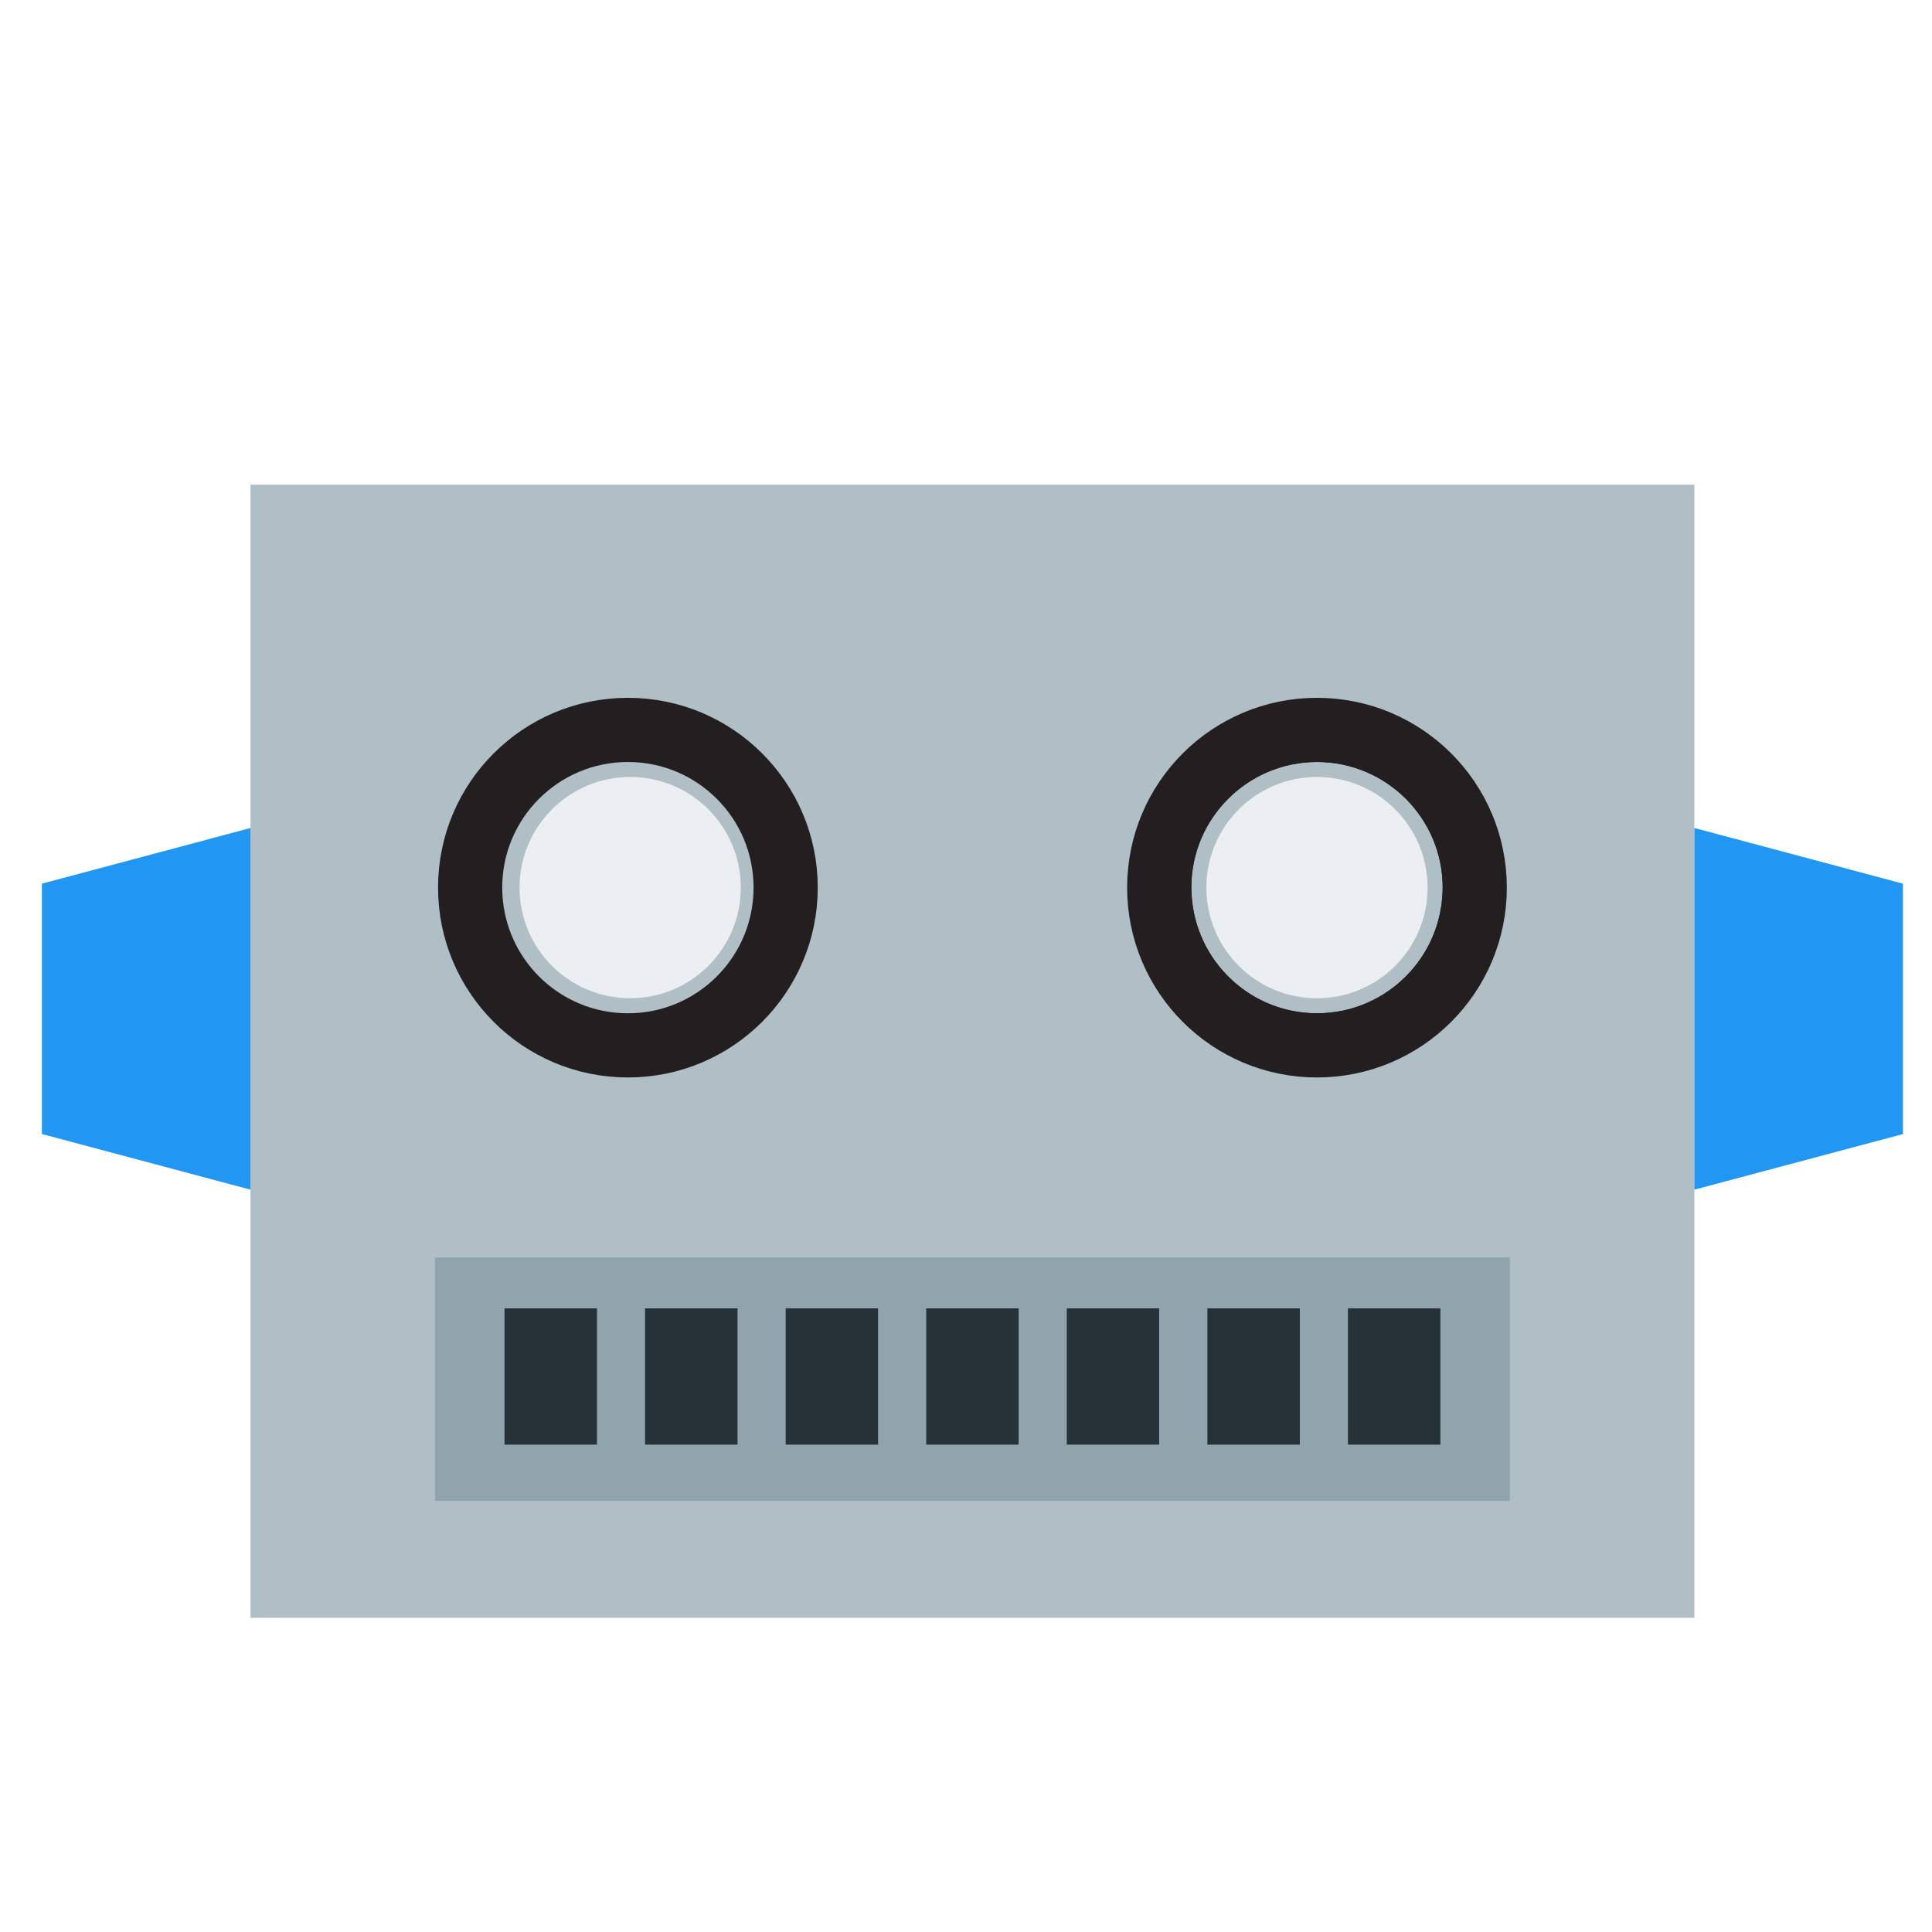
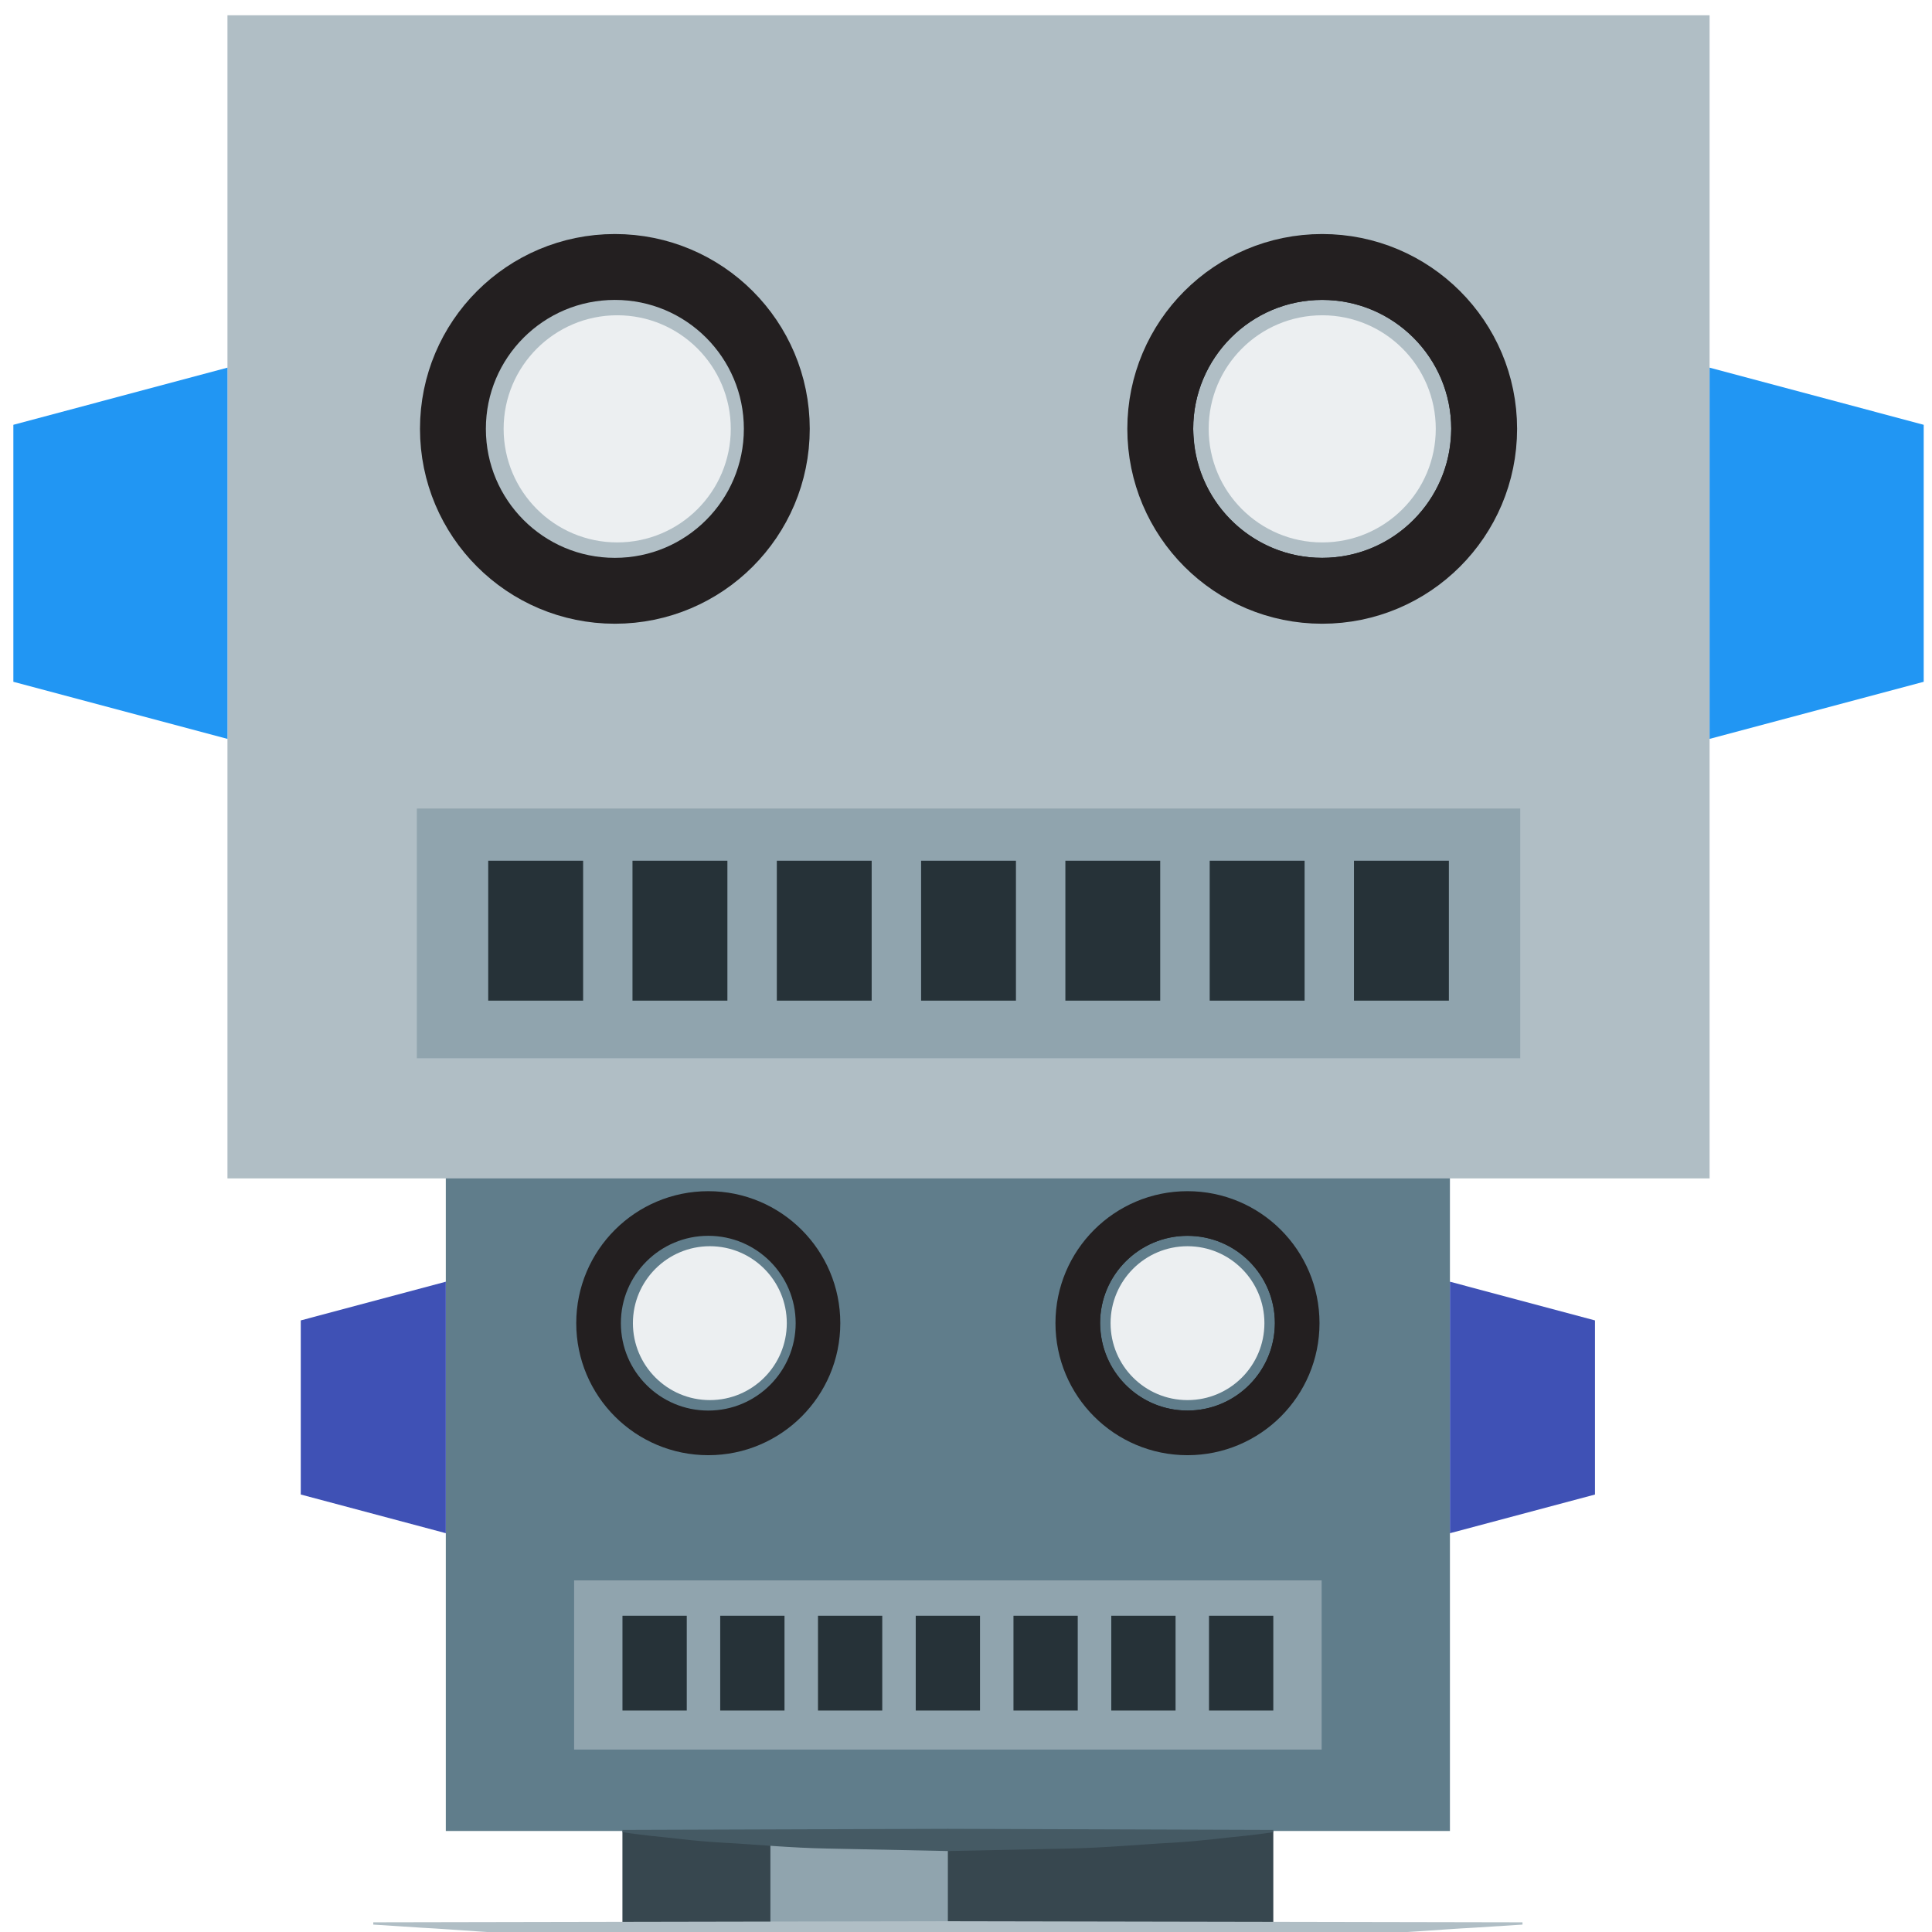
<svg xmlns="http://www.w3.org/2000/svg" width="950" height="950" viewBox="0 0 950 950" id="svg107303" version="1.1">
  <defs id="defs107305">
    <clipPath id="clipPath59552" clipPathUnits="userSpaceOnUse">
      <path id="path59554" d="M 0,800 1600,800 1600,0 0,0 0,800 Z" />
    </clipPath>
    <clipPath id="clipPath59618" clipPathUnits="userSpaceOnUse">
      <path id="path59620" d="m 147.832,170.947 2.14,0 0,-4.141 -2.14,0 0,4.141 z" />
    </clipPath>
    <clipPath id="clipPath59634" clipPathUnits="userSpaceOnUse">
      <path id="path59636" d="m 149.972,170.947 2.141,0 0,-4.141 -2.141,0 0,4.141 z" />
    </clipPath>
    <clipPath id="clipPath59658" clipPathUnits="userSpaceOnUse">
      <path id="path59660" d="m 141.23,172.323 5.492,0 0,-3.007 -5.492,0 0,3.007 z" />
    </clipPath>
    <clipPath id="clipPath59674" clipPathUnits="userSpaceOnUse">
      <path id="path59676" d="m 141.244,174.807 5.467,0 0,-2.918 -5.467,0 0,2.918 z" />
    </clipPath>
    <clipPath id="clipPath59698" clipPathUnits="userSpaceOnUse">
      <path id="path59700" d="m 153.223,172.323 5.491,0 0,-3.007 -5.491,0 0,3.007 z" />
    </clipPath>
    <clipPath id="clipPath59714" clipPathUnits="userSpaceOnUse">
      <path id="path59716" d="m 153.236,174.807 5.468,0 0,-2.918 -5.468,0 0,2.918 z" />
    </clipPath>
    <clipPath id="clipPath59738" clipPathUnits="userSpaceOnUse">
      <path id="path59740" d="m 141.829,159.408 16.287,0 0,-0.556 -16.287,0 0,0.556 z" />
    </clipPath>
    <clipPath id="clipPath59760" clipPathUnits="userSpaceOnUse">
      <path id="path59762" d="m 138.237,154.232 10.4,0 0,-17.35 -10.4,0 0,17.35 z" />
    </clipPath>
    <clipPath id="clipPath59776" clipPathUnits="userSpaceOnUse">
      <path id="path59778" d="m 138.237,154.232 10.4,0 0,-17.35 -10.4,0 0,17.35 z" />
    </clipPath>
    <clipPath id="clipPath59798" clipPathUnits="userSpaceOnUse">
      <path id="path59800" d="m 140.85,150.338 2.279,0 0,-1.249 -2.279,0 0,1.249 z" />
    </clipPath>
    <clipPath id="clipPath59814" clipPathUnits="userSpaceOnUse">
      <path id="path59816" d="m 140.855,151.369 2.27,0 0,-1.212 -2.27,0 0,1.212 z" />
    </clipPath>
    <clipPath id="clipPath59838" clipPathUnits="userSpaceOnUse">
      <path id="path59840" d="m 144.409,150.338 2.28,0 0,-1.249 -2.28,0 0,1.249 z" />
    </clipPath>
    <clipPath id="clipPath59854" clipPathUnits="userSpaceOnUse">
      <path id="path59856" d="m 144.415,151.369 2.27,0 0,-1.212 -2.27,0 0,1.212 z" />
    </clipPath>
    <clipPath id="clipPath59958" clipPathUnits="userSpaceOnUse">
      <path id="path59960" d="m 151.307,154.232 10.4,0 0,-17.35 -10.4,0 0,17.35 z" />
    </clipPath>
    <clipPath id="clipPath59974" clipPathUnits="userSpaceOnUse">
      <path id="path59976" d="m 151.307,154.232 10.4,0 0,-17.35 -10.4,0 0,17.35 z" />
    </clipPath>
    <clipPath id="clipPath59996" clipPathUnits="userSpaceOnUse">
      <path id="path59998" d="m 156.815,150.338 2.28,0 0,-1.249 -2.28,0 0,1.249 z" />
    </clipPath>
    <clipPath id="clipPath60012" clipPathUnits="userSpaceOnUse">
      <path id="path60014" d="m 156.82,151.369 2.269,0 0,-1.212 -2.269,0 0,1.212 z" />
    </clipPath>
    <clipPath id="clipPath60036" clipPathUnits="userSpaceOnUse">
      <path id="path60038" d="m 153.255,150.338 2.28,0 0,-1.249 -2.28,0 0,1.249 z" />
    </clipPath>
    <clipPath id="clipPath60052" clipPathUnits="userSpaceOnUse">
      <path id="path60054" d="m 153.26,151.369 2.27,0 0,-1.212 -2.27,0 0,1.212 z" />
    </clipPath>
    <clipPath id="clipPath60160" clipPathUnits="userSpaceOnUse">
      <path id="path60162" d="m 138.237,134.133 23.47,0 0,-0.581 -23.47,0 0,0.581 z" />
    </clipPath>
    <clipPath id="clipPath60180" clipPathUnits="userSpaceOnUse">
      <path id="path60182" d="m 138.781,125.438 10.387,0 0,-0.265 -10.387,0 0,0.265 z" />
    </clipPath>
    <clipPath id="clipPath60196" clipPathUnits="userSpaceOnUse">
      <path id="path60198" d="m 138.781,121.781 10.387,0 0,-0.838 -10.387,0 0,0.838 z" />
    </clipPath>
    <clipPath id="clipPath60212" clipPathUnits="userSpaceOnUse">
      <path id="path60214" d="m 143.776,132.121 0.28,0 0,-18.986 -0.28,0 0,18.986 z" />
    </clipPath>
    <clipPath id="clipPath60228" clipPathUnits="userSpaceOnUse">
      <path id="path60230" d="m 138.781,124.373 10.191,0 0,-0.722 -10.191,0 0,0.722 z" />
    </clipPath>
    <clipPath id="clipPath60248" clipPathUnits="userSpaceOnUse">
      <path id="path60250" d="m 150.861,125.438 10.388,0 0,-0.265 -10.388,0 0,0.265 z" />
    </clipPath>
    <clipPath id="clipPath60264" clipPathUnits="userSpaceOnUse">
      <path id="path60266" d="m 150.861,121.781 10.388,0 0,-0.838 -10.388,0 0,0.838 z" />
    </clipPath>
    <clipPath id="clipPath60280" clipPathUnits="userSpaceOnUse">
      <path id="path60282" d="m 155.858,132.121 0.279,0 0,-18.986 -0.279,0 0,18.986 z" />
    </clipPath>
    <clipPath id="clipPath60296" clipPathUnits="userSpaceOnUse">
      <path id="path60298" d="m 150.861,124.373 10.192,0 0,-0.722 -10.192,0 0,0.722 z" />
    </clipPath>
    <clipPath id="clipPath60338" clipPathUnits="userSpaceOnUse">
      <path id="path60340" d="m 129.672,151.32 5.281,0 0,-0.595 -5.281,0 0,0.595 z" />
    </clipPath>
    <clipPath id="clipPath60354" clipPathUnits="userSpaceOnUse">
      <path id="path60356" d="m 129.258,154.605 5.993,0 0,-0.901 -5.993,0 0,0.901 z" />
    </clipPath>
    <clipPath id="clipPath60372" clipPathUnits="userSpaceOnUse">
      <path id="path60374" d="m 129.305,143.079 5.992,0 0,-0.385 -5.992,0 0,0.385 z" />
    </clipPath>
    <clipPath id="clipPath60388" clipPathUnits="userSpaceOnUse">
      <path id="path60390" d="m 128.688,154.952 0.278,0 0,-3.018 -0.278,0 0,3.018 z" />
    </clipPath>
    <clipPath id="clipPath60428" clipPathUnits="userSpaceOnUse">
      <path id="path60430" d="m 164.992,151.799 5.28,0 0,-0.598 -5.28,0 0,0.598 z" />
    </clipPath>
    <clipPath id="clipPath60444" clipPathUnits="userSpaceOnUse">
      <path id="path60446" d="m 164.693,154.605 5.993,0 0,-0.901 -5.993,0 0,0.901 z" />
    </clipPath>
    <clipPath id="clipPath60462" clipPathUnits="userSpaceOnUse">
      <path id="path60464" d="m 164.647,143.079 5.993,0 0,-0.385 -5.993,0 0,0.385 z" />
    </clipPath>
    <clipPath id="clipPath60478" clipPathUnits="userSpaceOnUse">
      <path id="path60480" d="m 170.755,154.952 0.279,0 0,-3.018 -0.279,0 0,3.018 z" />
    </clipPath>
    <clipPath clipPathUnits="userSpaceOnUse" id="clipPath212951">
      <circle style="fill:none;fill-opacity:1;stroke:#1a237e;stroke-width:0.832;stroke-miterlimit:4;stroke-dasharray:none;stroke-opacity:1" id="circle212953" cx="166.099" cy="-164.512" r="36.804" transform="scale(1,-1)" />
    </clipPath>
    <clipPath clipPathUnits="userSpaceOnUse" id="clipPath212955">
      <circle style="fill:none;fill-opacity:1;stroke:#1a237e;stroke-width:0.832;stroke-miterlimit:4;stroke-dasharray:none;stroke-opacity:1" id="circle212957" cx="0.203" cy="24.981" r="36.804" transform="scale(1,-1)" />
    </clipPath>
    <clipPath clipPathUnits="userSpaceOnUse" id="clipPath212959">
      <circle style="fill:none;fill-opacity:1;stroke:#1a237e;stroke-width:10;stroke-miterlimit:4;stroke-dasharray:none;stroke-opacity:1" id="circle212961" cx="364.797" cy="564.959" r="442.447" />
    </clipPath>
    <clipPath clipPathUnits="userSpaceOnUse" id="clipPath212963">
      <circle style="fill:none;fill-opacity:1;stroke:#1a237e;stroke-width:10;stroke-miterlimit:4;stroke-dasharray:none;stroke-opacity:1" id="circle212965" cx="364.797" cy="564.959" r="442.447" />
    </clipPath>
    <clipPath clipPathUnits="userSpaceOnUse" id="clipPath212955-5">
      <circle style="fill:none;fill-opacity:1;stroke:#1a237e;stroke-width:0.832;stroke-miterlimit:4;stroke-dasharray:none;stroke-opacity:1" id="circle212957-7" cx="0.203" cy="24.981" r="36.804" transform="scale(1,-1)" />
    </clipPath>
    <clipPath clipPathUnits="userSpaceOnUse" id="clipPath212955-5-6">
      <circle style="fill:none;fill-opacity:1;stroke:#1a237e;stroke-width:0.832;stroke-miterlimit:4;stroke-dasharray:none;stroke-opacity:1" id="circle212957-7-7" cx="0.203" cy="24.981" r="36.804" transform="scale(1,-1)" />
    </clipPath>
    <clipPath clipPathUnits="userSpaceOnUse" id="clipPath220483">
      <ellipse style="fill:none;fill-opacity:1;stroke:#1a237e;stroke-width:1.256;stroke-miterlimit:4;stroke-dasharray:none;stroke-opacity:1" id="ellipse220485" cx="166.174" cy="-165.664" rx="29.032" ry="28.402" transform="scale(1,-1)" />
    </clipPath>
    <clipPath clipPathUnits="userSpaceOnUse" id="clipPath220487">
      <ellipse style="fill:none;fill-opacity:1;stroke:#1a237e;stroke-width:1.256;stroke-miterlimit:4;stroke-dasharray:none;stroke-opacity:1" id="ellipse220489" cx="0.278" cy="23.83" rx="29.032" ry="28.402" transform="scale(1,-1)" />
    </clipPath>
    <clipPath clipPathUnits="userSpaceOnUse" id="clipPath220491">
      <ellipse style="fill:none;fill-opacity:1;stroke:#1a237e;stroke-width:15.103;stroke-miterlimit:4;stroke-dasharray:none;stroke-opacity:1" id="ellipse220493" cx="365.699" cy="551.12" rx="349.014" ry="341.441" />
    </clipPath>
    <clipPath clipPathUnits="userSpaceOnUse" id="clipPath220495">
      <ellipse style="fill:none;fill-opacity:1;stroke:#1a237e;stroke-width:15.103;stroke-miterlimit:4;stroke-dasharray:none;stroke-opacity:1" id="ellipse220497" cx="365.699" cy="551.12" rx="349.014" ry="341.441" />
    </clipPath>
    <clipPath clipPathUnits="userSpaceOnUse" id="clipPath220547">
      <ellipse style="display:inline;fill:none;fill-opacity:1;stroke:#1a237e;stroke-width:18.941;stroke-miterlimit:4;stroke-dasharray:none;stroke-opacity:1" id="ellipse220549" cx="364.675" cy="655.731" rx="437.722" ry="428.224" />
    </clipPath>
    <clipPath clipPathUnits="userSpaceOnUse" id="clipPath220551">
      <ellipse style="display:inline;fill:none;fill-opacity:1;stroke:#1a237e;stroke-width:18.941;stroke-miterlimit:4;stroke-dasharray:none;stroke-opacity:1" id="ellipse220553" cx="364.675" cy="655.731" rx="437.722" ry="428.224" />
    </clipPath>
    <clipPath clipPathUnits="userSpaceOnUse" id="clipPath220555">
      <ellipse style="display:inline;fill:none;fill-opacity:1;stroke:#1a237e;stroke-width:19.933;stroke-miterlimit:4;stroke-dasharray:none;stroke-opacity:1" id="ellipse220557" cx="365.845" cy="646.325" rx="460.637" ry="450.642" />
    </clipPath>
    <pattern y="0" x="0" height="6" width="6" patternUnits="userSpaceOnUse" id="EMFhbasepattern" />
    <pattern y="0" x="0" height="6" width="6" patternUnits="userSpaceOnUse" id="EMFhbasepattern-1" />
    <clipPath id="clipPath59552-3" clipPathUnits="userSpaceOnUse">
      <path id="path59554-7" d="M 0,800 1600,800 1600,0 0,0 0,800 Z" />
    </clipPath>
    <clipPath id="clipPath59658-8" clipPathUnits="userSpaceOnUse">
      <path id="path59660-3" d="m 141.23,172.323 5.492,0 0,-3.007 -5.492,0 0,3.007 z" />
    </clipPath>
    <clipPath id="clipPath59674-8" clipPathUnits="userSpaceOnUse">
      <path id="path59676-2" d="m 141.244,174.807 5.467,0 0,-2.918 -5.467,0 0,2.918 z" />
    </clipPath>
    <clipPath id="clipPath59698-2" clipPathUnits="userSpaceOnUse">
      <path id="path59700-2" d="m 153.223,172.323 5.491,0 0,-3.007 -5.491,0 0,3.007 z" />
    </clipPath>
    <clipPath id="clipPath59714-2" clipPathUnits="userSpaceOnUse">
      <path id="path59716-7" d="m 153.236,174.807 5.468,0 0,-2.918 -5.468,0 0,2.918 z" />
    </clipPath>
    <clipPath id="clipPath59738-6" clipPathUnits="userSpaceOnUse">
      <path id="path59740-8" d="m 141.829,159.408 16.287,0 0,-0.556 -16.287,0 0,0.556 z" />
    </clipPath>
    <clipPath id="clipPath59760-8" clipPathUnits="userSpaceOnUse">
      <path id="path59762-6" d="m 138.237,154.232 10.4,0 0,-17.35 -10.4,0 0,17.35 z" />
    </clipPath>
    <clipPath id="clipPath59776-2" clipPathUnits="userSpaceOnUse">
      <path id="path59778-4" d="m 138.237,154.232 10.4,0 0,-17.35 -10.4,0 0,17.35 z" />
    </clipPath>
    <clipPath id="clipPath59798-8" clipPathUnits="userSpaceOnUse">
      <path id="path59800-7" d="m 140.85,150.338 2.279,0 0,-1.249 -2.279,0 0,1.249 z" />
    </clipPath>
    <clipPath id="clipPath59814-4" clipPathUnits="userSpaceOnUse">
      <path id="path59816-2" d="m 140.855,151.369 2.27,0 0,-1.212 -2.27,0 0,1.212 z" />
    </clipPath>
    <clipPath id="clipPath59838-3" clipPathUnits="userSpaceOnUse">
      <path id="path59840-4" d="m 144.409,150.338 2.28,0 0,-1.249 -2.28,0 0,1.249 z" />
    </clipPath>
    <clipPath id="clipPath59854-7" clipPathUnits="userSpaceOnUse">
      <path id="path59856-4" d="m 144.415,151.369 2.27,0 0,-1.212 -2.27,0 0,1.212 z" />
    </clipPath>
    <clipPath id="clipPath59958-1" clipPathUnits="userSpaceOnUse">
      <path id="path59960-2" d="m 151.307,154.232 10.4,0 0,-17.35 -10.4,0 0,17.35 z" />
    </clipPath>
    <clipPath id="clipPath59974-4" clipPathUnits="userSpaceOnUse">
      <path id="path59976-1" d="m 151.307,154.232 10.4,0 0,-17.35 -10.4,0 0,17.35 z" />
    </clipPath>
    <clipPath id="clipPath59996-2" clipPathUnits="userSpaceOnUse">
      <path id="path59998-9" d="m 156.815,150.338 2.28,0 0,-1.249 -2.28,0 0,1.249 z" />
    </clipPath>
    <clipPath id="clipPath60012-8" clipPathUnits="userSpaceOnUse">
      <path id="path60014-4" d="m 156.82,151.369 2.269,0 0,-1.212 -2.269,0 0,1.212 z" />
    </clipPath>
    <clipPath id="clipPath60036-2" clipPathUnits="userSpaceOnUse">
      <path id="path60038-3" d="m 153.255,150.338 2.28,0 0,-1.249 -2.28,0 0,1.249 z" />
    </clipPath>
    <clipPath id="clipPath60052-6" clipPathUnits="userSpaceOnUse">
      <path id="path60054-1" d="m 153.26,151.369 2.27,0 0,-1.212 -2.27,0 0,1.212 z" />
    </clipPath>
    <clipPath id="clipPath60160-5" clipPathUnits="userSpaceOnUse">
      <path id="path60162-1" d="m 138.237,134.133 23.47,0 0,-0.581 -23.47,0 0,0.581 z" />
    </clipPath>
    <clipPath id="clipPath60180-9" clipPathUnits="userSpaceOnUse">
      <path id="path60182-6" d="m 138.781,125.438 10.387,0 0,-0.265 -10.387,0 0,0.265 z" />
    </clipPath>
    <clipPath id="clipPath60196-0" clipPathUnits="userSpaceOnUse">
      <path id="path60198-7" d="m 138.781,121.781 10.387,0 0,-0.838 -10.387,0 0,0.838 z" />
    </clipPath>
    <clipPath id="clipPath60212-1" clipPathUnits="userSpaceOnUse">
      <path id="path60214-1" d="m 143.776,132.121 0.28,0 0,-18.986 -0.28,0 0,18.986 z" />
    </clipPath>
    <clipPath id="clipPath60228-5" clipPathUnits="userSpaceOnUse">
      <path id="path60230-5" d="m 138.781,124.373 10.191,0 0,-0.722 -10.191,0 0,0.722 z" />
    </clipPath>
    <clipPath id="clipPath60248-4" clipPathUnits="userSpaceOnUse">
      <path id="path60250-4" d="m 150.861,125.438 10.388,0 0,-0.265 -10.388,0 0,0.265 z" />
    </clipPath>
    <clipPath id="clipPath60264-8" clipPathUnits="userSpaceOnUse">
      <path id="path60266-1" d="m 150.861,121.781 10.388,0 0,-0.838 -10.388,0 0,0.838 z" />
    </clipPath>
    <clipPath id="clipPath60280-2" clipPathUnits="userSpaceOnUse">
      <path id="path60282-3" d="m 155.858,132.121 0.279,0 0,-18.986 -0.279,0 0,18.986 z" />
    </clipPath>
    <clipPath id="clipPath60296-5" clipPathUnits="userSpaceOnUse">
      <path id="path60298-0" d="m 150.861,124.373 10.192,0 0,-0.722 -10.192,0 0,0.722 z" />
    </clipPath>
    <clipPath id="clipPath60338-6" clipPathUnits="userSpaceOnUse">
      <path id="path60340-4" d="m 129.672,151.32 5.281,0 0,-0.595 -5.281,0 0,0.595 z" />
    </clipPath>
    <clipPath id="clipPath60354-4" clipPathUnits="userSpaceOnUse">
      <path id="path60356-9" d="m 129.258,154.605 5.993,0 0,-0.901 -5.993,0 0,0.901 z" />
    </clipPath>
    <clipPath id="clipPath60372-0" clipPathUnits="userSpaceOnUse">
      <path id="path60374-3" d="m 129.305,143.079 5.992,0 0,-0.385 -5.992,0 0,0.385 z" />
    </clipPath>
    <clipPath id="clipPath60388-1" clipPathUnits="userSpaceOnUse">
      <path id="path60390-3" d="m 128.688,154.952 0.278,0 0,-3.018 -0.278,0 0,3.018 z" />
    </clipPath>
    <clipPath id="clipPath60428-5" clipPathUnits="userSpaceOnUse">
      <path id="path60430-7" d="m 164.992,151.799 5.28,0 0,-0.598 -5.28,0 0,0.598 z" />
    </clipPath>
    <clipPath id="clipPath60444-2" clipPathUnits="userSpaceOnUse">
      <path id="path60446-9" d="m 164.693,154.605 5.993,0 0,-0.901 -5.993,0 0,0.901 z" />
    </clipPath>
    <clipPath id="clipPath60462-9" clipPathUnits="userSpaceOnUse">
      <path id="path60464-3" d="m 164.647,143.079 5.993,0 0,-0.385 -5.993,0 0,0.385 z" />
    </clipPath>
    <clipPath id="clipPath60478-8" clipPathUnits="userSpaceOnUse">
      <path id="path60480-6" d="m 170.755,154.952 0.279,0 0,-3.018 -0.279,0 0,3.018 z" />
    </clipPath>
    <clipPath clipPathUnits="userSpaceOnUse" id="clipPath220547-5">
      <ellipse style="display:inline;fill:none;fill-opacity:1;stroke:#1a237e;stroke-width:18.941;stroke-miterlimit:4;stroke-dasharray:none;stroke-opacity:1" id="ellipse220549-0" cx="364.675" cy="655.731" rx="437.722" ry="428.224" />
    </clipPath>
    <clipPath clipPathUnits="userSpaceOnUse" id="clipPath220547-5-5">
      <ellipse style="display:inline;fill:none;fill-opacity:1;stroke:#1a237e;stroke-width:18.941;stroke-miterlimit:4;stroke-dasharray:none;stroke-opacity:1" id="ellipse220549-0-5" cx="364.675" cy="655.731" rx="437.722" ry="428.224" />
    </clipPath>
    <clipPath id="clipPath60462-9-8" clipPathUnits="userSpaceOnUse">
      <path id="path60464-3-2" d="m 164.647,143.079 5.993,0 0,-0.385 -5.993,0 0,0.385 z" />
    </clipPath>
    <clipPath id="clipPath60462-9-8-2" clipPathUnits="userSpaceOnUse">
      <path id="path60464-3-2-4" d="m 164.647,143.079 5.993,0 0,-0.385 -5.993,0 0,0.385 z" />
    </clipPath>
    <clipPath id="clipPath59738-6-9" clipPathUnits="userSpaceOnUse">
      <path id="path59740-8-9" d="m 141.829,159.408 16.287,0 0,-0.556 -16.287,0 0,0.556 z" />
    </clipPath>
    <clipPath id="clipPath59714-2-1" clipPathUnits="userSpaceOnUse">
      <path id="path59716-7-8" d="m 153.236,174.807 5.468,0 0,-2.918 -5.468,0 0,2.918 z" />
    </clipPath>
    <clipPath id="clipPath59698-2-5" clipPathUnits="userSpaceOnUse">
      <path id="path59700-2-5" d="m 153.223,172.323 5.491,0 0,-3.007 -5.491,0 0,3.007 z" />
    </clipPath>
    <clipPath id="clipPath59674-8-3" clipPathUnits="userSpaceOnUse">
      <path id="path59676-2-3" d="m 141.244,174.807 5.467,0 0,-2.918 -5.467,0 0,2.918 z" />
    </clipPath>
    <clipPath id="clipPath59658-8-2" clipPathUnits="userSpaceOnUse">
      <path id="path59660-3-5" d="m 141.23,172.323 5.492,0 0,-3.007 -5.492,0 0,3.007 z" />
    </clipPath>
  </defs>
  <g id="layer2" transform="translate(82.00452,-115.4479)" style="display:inline" />
  <g id="layer1" transform="translate(82.00452,-115.4479)" style="display:inline" />
  <g id="layer3" style="display:inline">
-     <path id="path59540-9" style="fill:#37474f;fill-opacity:1;fill-rule:nonzero;stroke:none" d="m 641.969,711.76 -311.785,0 0,-49.635 311.785,0 0,49.635 z" />
-     <path id="path59542-2" style="fill:#90a4ae;fill-opacity:1;fill-rule:nonzero;stroke:none" d="m 486.076,711.76 -85.01,0 0,-49.635 85.01,0 0,49.635 z" />
-     <path id="path59588-9" style="fill:#607d8b;fill-opacity:1;fill-rule:nonzero;stroke:none" d="m 726.577,662.125 -481,0 0,-377.48 481,0 0,377.48 z" />
-     <g transform="matrix(19.142,0,0,-19.142,245.5803,519.4846)" id="g59590-9">
+     <path id="path59540-9" style="fill:#37474f;fill-opacity:1;fill-rule:nonzero;stroke:none" d="m 626.106,951.277 -320.045,0 0,-50.95 320.045,0 0,50.95 z" />
+     <path id="path59542-2" style="fill:#90a4ae;fill-opacity:1;fill-rule:nonzero;stroke:none" d="m 466.083,951.277 -87.262,0 0,-50.95 87.262,0 0,50.95 z" />
+     <path id="path59588-9" style="fill:#607d8b;fill-opacity:1;fill-rule:nonzero;stroke:none" d="m 712.955,900.327 -493.743,0 0,-387.481 493.743,0 0,387.481 z" />
+     <g transform="matrix(19.64912,0,0,-19.64912,219.2155,753.9077)" id="g59590-9">
      <path id="path59592-2" style="fill:#3f51b5;fill-opacity:1;fill-rule:nonzero;stroke:none" d="m 0,0 -3.63,0.968 0,4.357 L 0,6.294 0,0 Z" />
    </g>
-     <g transform="matrix(19.142,0,0,-19.142,726.5785,519.4846)" id="g59594-9">
+     <g transform="matrix(19.64912,0,0,-19.64912,712.9566,753.9077)" id="g59594-9">
      <path id="path59596-8" style="fill:#3f51b5;fill-opacity:1;fill-rule:nonzero;stroke:none" d="m 0,0 3.63,0.968 0,4.357 L 0,6.294 0,0 Z" />
    </g>
-     <path id="path59598-9" style="fill:#90a4ae;fill-opacity:1;fill-rule:nonzero;stroke:none" d="m 665.131,623.133 -358.089,0 0,-81.047 358.089,0 0,81.047 z" />
-     <path id="path59600-9" style="fill:#263238;fill-opacity:1;fill-rule:nonzero;stroke:none" d="m 330.203,559.026 30.799,0 0,45.405 -30.799,0 0,-45.405 z" />
-     <path id="path59602-9" style="fill:#263238;fill-opacity:1;fill-rule:nonzero;stroke:none" d="m 377.025,559.026 30.799,0 0,45.405 -30.799,0 0,-45.405 z" />
-     <path id="path59604-0" style="fill:#263238;fill-opacity:1;fill-rule:nonzero;stroke:none" d="m 423.865,559.026 30.78,0 0,45.405 -30.78,0 0,-45.405 z" />
-     <path id="path59606-1" style="fill:#263238;fill-opacity:1;fill-rule:nonzero;stroke:none" d="m 470.686,559.026 30.78,0 0,45.405 -30.78,0 0,-45.405 z" />
-     <path id="path59608-8" style="fill:#263238;fill-opacity:1;fill-rule:nonzero;stroke:none" d="m 517.508,559.026 30.78,0 0,45.405 -30.78,0 0,-45.405 z" />
-     <path id="path59610-8" style="fill:#263238;fill-opacity:1;fill-rule:nonzero;stroke:none" d="m 564.348,559.026 30.799,0 0,45.405 -30.799,0 0,-45.405 z" />
-     <path id="path59612-3" style="fill:#263238;fill-opacity:1;fill-rule:nonzero;stroke:none" d="m 611.169,559.026 30.799,0 0,45.405 -30.799,0 0,-45.405 z" />
-     <g transform="matrix(19.142,0,0,-19.142,423.8592,418.8589)" id="g59646-0" style="fill:#eceff1;fill-opacity:0">
+     <path id="path59598-9" style="fill:#90a4ae;fill-opacity:1;fill-rule:nonzero;stroke:none" d="m 649.881,860.302 -367.576,0 0,-83.194 367.576,0 0,83.194 z" />
+     <path id="path59600-9" style="fill:#263238;fill-opacity:1;fill-rule:nonzero;stroke:none" d="m 306.08,794.497 31.615,0 0,46.608 -31.615,0 0,-46.608 z" />
+     <path id="path59602-9" style="fill:#263238;fill-opacity:1;fill-rule:nonzero;stroke:none" d="m 354.142,794.497 31.615,0 0,46.608 -31.615,0 0,-46.608 z" />
+     <path id="path59604-0" style="fill:#263238;fill-opacity:1;fill-rule:nonzero;stroke:none" d="m 402.223,794.497 31.596,0 0,46.608 -31.596,0 0,-46.608 z" />
+     <path id="path59606-1" style="fill:#263238;fill-opacity:1;fill-rule:nonzero;stroke:none" d="m 450.285,794.497 31.596,0 0,46.608 -31.596,0 0,-46.608 z" />
+     <path id="path59608-8" style="fill:#263238;fill-opacity:1;fill-rule:nonzero;stroke:none" d="m 498.347,794.497 31.596,0 0,46.608 -31.596,0 0,-46.608 z" />
+     <path id="path59610-8" style="fill:#263238;fill-opacity:1;fill-rule:nonzero;stroke:none" d="m 546.428,794.497 31.615,0 0,46.608 -31.615,0 0,-46.608 z" />
+     <path id="path59612-3" style="fill:#263238;fill-opacity:1;fill-rule:nonzero;stroke:none" d="m 594.49,794.497 31.615,0 0,46.608 -31.615,0 0,-46.608 z" />
+     <g transform="matrix(19.64912,0,0,-19.64912,402.2176,650.6162)" id="g59646-0" style="fill:#eceff1;fill-opacity:0">
      <path id="path59648-6" style="fill:#eceff1;fill-opacity:0;stroke:#231f20;stroke-width:1.117;stroke-linecap:butt;stroke-linejoin:miter;stroke-miterlimit:10;stroke-dasharray:none;stroke-opacity:1" d="m 0,0 c 0,-1.517 -1.229,-2.746 -2.745,-2.746 -1.517,0 -2.746,1.229 -2.746,2.746 0,1.516 1.229,2.744 2.746,2.744 C -1.229,2.744 0,1.516 0,0 Z" />
    </g>
-     <g transform="matrix(19.142,0,0,-19.142,516.7274,465.5039)" id="g59650-4" style="fill:#eceff1;fill-opacity:1">
+     <g transform="matrix(19.64912,0,0,-19.64912,497.546,698.497)" id="g59650-4" style="fill:#eceff1;fill-opacity:1">
      <path id="path59652-8" style="fill:#eceff1;fill-opacity:1;fill-rule:nonzero;stroke:none" d="m -5.632,2.437 c 0,-1.064 -0.862,-1.926 -1.925,-1.926 -1.063,0 -1.926,0.862 -1.926,1.926 0,1.062 0.863,1.925 1.926,1.925 1.063,0 1.925,-0.863 1.925,-1.925" />
    </g>
-     <g id="g59654-6" transform="matrix(19.142,0,0,-19.142,-2384.687,3712.479)" style="fill-opacity:0">
+     <g id="g59654-6" transform="matrix(19.64912,0,0,-19.64912,-2480.735,4031.493)" style="fill-opacity:0">
      <g id="g59656-6" style="fill-opacity:0" />
      <g id="g59662-4" style="fill-opacity:0">
        <g id="g59664-3" clip-path="url(#clipPath59658-8)" style="fill-opacity:0">
          <g id="g59666-4" transform="translate(143.9766,169.875)" style="fill-opacity:0">
            <path id="path59668-8" style="fill-opacity:0;fill-rule:nonzero;stroke:none" d="m 0,0 c -1.16,0 -2.109,0.908 -2.181,2.051 -0.21,0.117 -0.396,0.251 -0.551,0.397 -0.009,-0.086 -0.014,-0.173 -0.014,-0.26 0,-1.517 1.229,-2.747 2.746,-2.747 1.516,0 2.745,1.23 2.745,2.747 0,0.069 -0.005,0.138 -0.011,0.207 C 2.575,2.254 2.388,2.126 2.178,2.014 2.09,0.889 1.147,0 0,0" />
          </g>
        </g>
      </g>
    </g>
-     <g id="g59670-7" transform="matrix(19.142,0,0,-19.142,-2384.687,3712.479)" style="fill-opacity:0">
+     <g id="g59670-7" transform="matrix(19.64912,0,0,-19.64912,-2480.735,4031.493)" style="fill-opacity:0">
      <g id="g59672-4" style="fill-opacity:0" />
      <g id="g59678-0" style="fill-opacity:0">
        <g id="g59680-7" clip-path="url(#clipPath59674-8)" style="fill-opacity:0">
          <g id="g59682-5" transform="translate(143.9766,174.8066)" style="fill-opacity:0">
            <path id="path59684-7" style="fill-opacity:0;fill-rule:nonzero;stroke:none" d="m 0,0 c -1.428,0 -2.601,-1.09 -2.732,-2.483 0.155,-0.147 0.341,-0.281 0.551,-0.398 -0.003,0.045 -0.007,0.09 -0.007,0.137 0,1.205 0.981,2.186 2.188,2.186 1.206,0 2.187,-0.981 2.187,-2.186 0,-0.059 -0.005,-0.116 -0.009,-0.174 0.21,0.112 0.397,0.24 0.556,0.381 C 2.628,-1.117 1.446,0 0,0" />
          </g>
        </g>
      </g>
    </g>
-     <g transform="matrix(19.142,0,0,-19.142,653.4139,418.8589)" id="g59686-5">
+     <g transform="matrix(19.64912,0,0,-19.64912,637.8537,650.6162)" id="g59686-5">
      <path id="path59688-3" style="fill:none;stroke:#231f20;stroke-width:1.117;stroke-linecap:butt;stroke-linejoin:miter;stroke-miterlimit:10;stroke-dasharray:none;stroke-opacity:1" d="m 0,0 c 0,-1.517 -1.229,-2.746 -2.746,-2.746 -1.516,0 -2.745,1.229 -2.745,2.746 0,1.516 1.229,2.744 2.745,2.744 C -1.229,2.744 0,1.516 0,0 Z" />
    </g>
-     <g transform="matrix(19.142,0,0,-19.142,637.7117,418.8589)" id="g59690-1" style="fill:#eceff1;fill-opacity:1">
+     <g transform="matrix(19.64912,0,0,-19.64912,621.7356,650.6162)" id="g59690-1" style="fill:#eceff1;fill-opacity:1">
      <path id="path59692-0" style="fill:#eceff1;fill-opacity:1;fill-rule:nonzero;stroke:none" d="m 0,0 c 0,-1.064 -0.861,-1.926 -1.925,-1.926 -1.064,0 -1.925,0.862 -1.925,1.926 0,1.062 0.861,1.925 1.925,1.925 C -0.861,1.925 0,1.062 0,0" />
    </g>
-     <g id="g59694-2" transform="matrix(19.142,0,0,-19.142,-2384.687,3712.479)">
+     <g id="g59694-2" transform="matrix(19.64912,0,0,-19.64912,-2480.735,4031.493)">
      <g id="g59696-3" />
      <g id="g59702-4">
        <g id="g59704-3" clip-path="url(#clipPath59698-2)">
          <g id="g59706-8" transform="translate(155.9683,169.875)">
            <path id="path59708-8" style="fill:#231f20;fill-opacity:1;fill-rule:nonzero;stroke:none" d="M 0,0 C -1.16,0 -2.109,0.908 -2.18,2.051 -2.39,2.168 -2.577,2.302 -2.732,2.448 -2.74,2.362 -2.746,2.275 -2.746,2.188 c 0,-1.517 1.229,-2.747 2.746,-2.747 1.517,0 2.746,1.23 2.746,2.747 0,0.069 -0.006,0.138 -0.011,0.207 C 2.576,2.254 2.389,2.126 2.179,2.014 2.09,0.889 1.148,0 0,0" />
          </g>
        </g>
      </g>
    </g>
-     <g id="g59710-3" transform="matrix(19.142,0,0,-19.142,-2384.687,3712.479)">
+     <g id="g59710-3" transform="matrix(19.64912,0,0,-19.64912,-2480.735,4031.493)">
      <g id="g59712-4" />
      <g id="g59718-8">
        <g id="g59720-0" clip-path="url(#clipPath59714-2)">
          <g id="g59722-8" transform="translate(155.9683,174.8066)">
            <path id="path59724-3" style="fill:#231f20;fill-opacity:1;fill-rule:nonzero;stroke:none" d="m 0,0 c -1.427,0 -2.6,-1.09 -2.732,-2.483 0.155,-0.147 0.342,-0.281 0.552,-0.398 -0.003,0.045 -0.007,0.09 -0.007,0.137 0,1.205 0.981,2.186 2.187,2.186 1.207,0 2.188,-0.981 2.188,-2.186 0,-0.059 -0.005,-0.116 -0.009,-0.174 0.21,0.112 0.397,0.24 0.556,0.381 C 2.628,-1.117 1.447,0 0,0" />
          </g>
        </g>
      </g>
    </g>
-     <g id="g59734-9" transform="matrix(19.142,0,0,-19.142,-2384.687,3712.479)" style="fill:#455a64;fill-opacity:1">
+     <g id="g59734-9" transform="matrix(19.64912,0,0,-19.64912,-2480.735,4031.493)" style="fill:#455a64;fill-opacity:1">
      <g id="g59736-9" style="fill:#455a64;fill-opacity:1" />
      <g id="g59742-3" style="fill:#455a64;fill-opacity:1">
        <g id="g59744-1" clip-path="url(#clipPath59738-6)" style="fill:#455a64;fill-opacity:1">
          <g id="g59746-9" transform="translate(141.8286,159.3809)" style="fill:#455a64;fill-opacity:1">
            <path id="path59748-6" style="fill:#455a64;fill-opacity:1;fill-rule:nonzero;stroke:none" d="M 0,0 C 0,0 4.072,0.014 8.144,0.027 L 16.288,0 l 0,-0.056 c 0,0 -0.255,-0.042 -0.7,-0.091 C 15.143,-0.186 14.506,-0.279 13.743,-0.322 12.979,-0.361 12.088,-0.449 11.134,-0.467 10.18,-0.486 9.162,-0.508 8.144,-0.529 7.126,-0.509 6.108,-0.487 5.153,-0.467 4.199,-0.451 3.309,-0.361 2.545,-0.322 1.781,-0.281 1.145,-0.187 0.7,-0.148 0.254,-0.098 0,-0.056 0,-0.056 L 0,0 Z" />
          </g>
        </g>
      </g>
    </g>
-     <g transform="matrix(19.142,0,0,-19.142,210.8299,705.876)" id="g59752-9" style="fill:#b0bec5;fill-opacity:1">
+     <g transform="matrix(19.64912,0,0,-19.64912,183.5445,945.2372)" id="g59752-9" style="fill:#b0bec5;fill-opacity:1">
      <path id="path59754-8" style="fill:#b0bec5;fill-opacity:1;fill-rule:nonzero;stroke:none" d="M 0,0 C 0,0 7.189,0.014 14.379,0.027 21.569,0.014 28.759,0 28.759,0 l 0,-0.057 c 0,0 -0.449,-0.028 -1.236,-0.079 -0.786,-0.04 -1.91,-0.144 -3.258,-0.186 -1.348,-0.039 -2.921,-0.127 -4.606,-0.145 -1.685,-0.02 -3.482,-0.042 -5.28,-0.063 -1.797,0.02 -3.594,0.042 -5.279,0.062 -1.685,0.016 -3.258,0.106 -4.606,0.145 -1.348,0.04 -2.472,0.146 -3.258,0.186 C 0.449,-0.086 0,-0.057 0,-0.057 L 0,0 Z" />
    </g>
  </g>
  <g id="layer4" style="display:inline" />
  <g id="layer5" style="display:inline">
-     <path id="path59588-9-5" style="display:inline;fill:#b0bec5;fill-opacity:1;fill-rule:nonzero;stroke:none" d="m 833.149,795.517 -709.982,0 0,-557.181 709.982,0 0,557.181 z" />
-     <g style="display:inline;fill:#2196f3;fill-opacity:1" transform="matrix(28.25461,0,0,-28.25461,123.1729,584.9725)" id="g59590-9-4">
+     <path id="path59588-9-5" style="display:inline;fill:#b0bec5;fill-opacity:1;fill-rule:nonzero;stroke:none" d="m 840.635,579.446 -728.791,0 0,-571.942 728.791,0 0,571.942 z" />
+     <g style="display:inline;fill:#2196f3;fill-opacity:1" transform="matrix(29.00315,0,0,-29.00315,111.8495,363.3236)" id="g59590-9-4">
      <path id="path59592-2-0" style="fill:#2196f3;fill-opacity:1;fill-rule:nonzero;stroke:none" d="m 0,0 -3.63,0.968 0,4.357 L 0,6.294 0,0 Z" />
    </g>
-     <g style="display:inline;fill:#2196f3;fill-opacity:1" transform="matrix(28.25461,0,0,-28.25461,833.1519,584.9725)" id="g59594-9-1">
+     <g style="display:inline;fill:#2196f3;fill-opacity:1" transform="matrix(29.00315,0,0,-29.00315,840.6378,363.3236)" id="g59594-9-1">
      <path id="path59596-8-7" style="fill:#2196f3;fill-opacity:1;fill-rule:nonzero;stroke:none" d="m 0,0 3.63,0.968 0,4.357 L 0,6.294 0,0 Z" />
    </g>
-     <path id="path59598-9-7" style="display:inline;fill:#90a4ae;fill-opacity:1;fill-rule:nonzero;stroke:none" d="m 742.452,737.963 -528.559,0 0,-119.63 528.559,0 0,119.63 z" />
-     <path id="path59600-9-2" style="display:inline;fill:#263238;fill-opacity:1;fill-rule:nonzero;stroke:none" d="m 248.081,643.338 45.462,0 0,67.02 -45.462,0 0,-67.02 z" />
-     <path id="path59602-9-6" style="display:inline;fill:#263238;fill-opacity:1;fill-rule:nonzero;stroke:none" d="m 317.192,643.338 45.462,0 0,67.02 -45.462,0 0,-67.02 z" />
-     <path id="path59604-0-0" style="display:inline;fill:#263238;fill-opacity:1;fill-rule:nonzero;stroke:none" d="m 386.331,643.338 45.433,0 0,67.02 -45.433,0 0,-67.02 z" />
-     <path id="path59606-1-1" style="display:inline;fill:#263238;fill-opacity:1;fill-rule:nonzero;stroke:none" d="m 455.441,643.338 45.433,0 0,67.02 -45.433,0 0,-67.02 z" />
-     <path id="path59608-8-8" style="display:inline;fill:#263238;fill-opacity:1;fill-rule:nonzero;stroke:none" d="m 524.552,643.338 45.433,0 0,67.02 -45.433,0 0,-67.02 z" />
-     <path id="path59610-8-2" style="display:inline;fill:#263238;fill-opacity:1;fill-rule:nonzero;stroke:none" d="m 593.691,643.338 45.462,0 0,67.02 -45.462,0 0,-67.02 z" />
-     <path id="path59612-3-2" style="display:inline;fill:#263238;fill-opacity:1;fill-rule:nonzero;stroke:none" d="m 662.802,643.338 45.462,0 0,67.02 -45.462,0 0,-67.02 z" />
-     <g transform="matrix(28.25461,0,0,-28.25461,386.3222,436.4437)" id="g59646-0-2" style="display:inline;fill:#eceff1;fill-opacity:0">
+     <path id="path59598-9-7" style="display:inline;fill:#90a4ae;fill-opacity:1;fill-rule:nonzero;stroke:none" d="m 747.535,520.367 -542.562,0 0,-122.799 542.562,0 0,122.799 z" />
+     <path id="path59600-9-2" style="display:inline;fill:#263238;fill-opacity:1;fill-rule:nonzero;stroke:none" d="m 240.067,423.235 46.666,0 0,68.795 -46.666,0 0,-68.795 z" />
+     <path id="path59602-9-6" style="display:inline;fill:#263238;fill-opacity:1;fill-rule:nonzero;stroke:none" d="m 311.008,423.235 46.666,0 0,68.795 -46.666,0 0,-68.795 z" />
+     <path id="path59604-0-0" style="display:inline;fill:#263238;fill-opacity:1;fill-rule:nonzero;stroke:none" d="m 381.979,423.235 46.637,0 0,68.795 -46.637,0 0,-68.795 z" />
+     <path id="path59606-1-1" style="display:inline;fill:#263238;fill-opacity:1;fill-rule:nonzero;stroke:none" d="m 452.921,423.235 46.637,0 0,68.795 -46.637,0 0,-68.795 z" />
+     <path id="path59608-8-8" style="display:inline;fill:#263238;fill-opacity:1;fill-rule:nonzero;stroke:none" d="m 523.862,423.235 46.637,0 0,68.795 -46.637,0 0,-68.795 z" />
+     <path id="path59610-8-2" style="display:inline;fill:#263238;fill-opacity:1;fill-rule:nonzero;stroke:none" d="m 594.833,423.235 46.666,0 0,68.795 -46.666,0 0,-68.795 z" />
+     <path id="path59612-3-2" style="display:inline;fill:#263238;fill-opacity:1;fill-rule:nonzero;stroke:none" d="m 665.775,423.235 46.666,0 0,68.795 -46.666,0 0,-68.795 z" />
+     <g transform="matrix(29.00315,0,0,-29.00315,381.9704,210.8598)" id="g59646-0-2" style="display:inline;fill:#eceff1;fill-opacity:0">
      <path id="path59648-6-9" style="fill:#eceff1;fill-opacity:0;stroke:#231f20;stroke-width:1.117;stroke-linecap:butt;stroke-linejoin:miter;stroke-miterlimit:10;stroke-dasharray:none;stroke-opacity:1" d="m 0,0 c 0,-1.517 -1.229,-2.746 -2.745,-2.746 -1.517,0 -2.746,1.229 -2.746,2.746 0,1.516 1.229,2.744 2.746,2.744 C -1.229,2.744 0,1.516 0,0 Z" />
    </g>
-     <g transform="matrix(28.25461,0,0,-28.25461,523.4006,505.2942)" id="g59650-4-9" style="display:inline;fill:#eceff1;fill-opacity:1">
+     <g transform="matrix(29.00315,0,0,-29.00315,522.6803,281.5344)" id="g59650-4-9" style="display:inline;fill:#eceff1;fill-opacity:1">
      <path id="path59652-8-7" style="fill:#eceff1;fill-opacity:1;fill-rule:nonzero;stroke:none" d="m -5.632,2.437 c 0,-1.064 -0.862,-1.926 -1.925,-1.926 -1.063,0 -1.926,0.862 -1.926,1.926 0,1.062 0.863,1.925 1.926,1.925 1.063,0 1.925,-0.863 1.925,-1.925" />
    </g>
-     <g id="g59654-6-3" transform="matrix(28.25461,0,0,-28.25461,-3759.242,5298.003)" style="display:inline;fill-opacity:0">
+     <g id="g59654-6-3" transform="matrix(29.00315,0,0,-29.00315,-3873.421,5201.215)" style="display:inline;fill-opacity:0">
      <g id="g59656-6-6" style="fill-opacity:0" />
      <g id="g59662-4-2" style="fill-opacity:0">
        <g id="g59664-3-6" clip-path="url(#clipPath59658-8-2)" style="fill-opacity:0">
          <g id="g59666-4-3" transform="translate(143.9766,169.875)" style="fill-opacity:0">
            <path id="path59668-8-3" style="fill-opacity:0;fill-rule:nonzero;stroke:none" d="m 0,0 c -1.16,0 -2.109,0.908 -2.181,2.051 -0.21,0.117 -0.396,0.251 -0.551,0.397 -0.009,-0.086 -0.014,-0.173 -0.014,-0.26 0,-1.517 1.229,-2.747 2.746,-2.747 1.516,0 2.745,1.23 2.745,2.747 0,0.069 -0.005,0.138 -0.011,0.207 C 2.575,2.254 2.388,2.126 2.178,2.014 2.09,0.889 1.147,0 0,0" />
          </g>
        </g>
      </g>
    </g>
-     <g id="g59670-7-7" transform="matrix(28.25461,0,0,-28.25461,-3759.242,5298.003)" style="display:inline;fill-opacity:0">
+     <g id="g59670-7-7" transform="matrix(29.00315,0,0,-29.00315,-3873.421,5201.215)" style="display:inline;fill-opacity:0">
      <g id="g59672-4-0" style="fill-opacity:0" />
      <g id="g59678-0-9" style="fill-opacity:0">
        <g id="g59680-7-2" clip-path="url(#clipPath59674-8-3)" style="fill-opacity:0">
          <g id="g59682-5-1" transform="translate(143.9766,174.8066)" style="fill-opacity:0">
            <path id="path59684-7-6" style="fill-opacity:0;fill-rule:nonzero;stroke:none" d="m 0,0 c -1.428,0 -2.601,-1.09 -2.732,-2.483 0.155,-0.147 0.341,-0.281 0.551,-0.398 -0.003,0.045 -0.007,0.09 -0.007,0.137 0,1.205 0.981,2.186 2.188,2.186 1.206,0 2.187,-0.981 2.187,-2.186 0,-0.059 -0.005,-0.116 -0.009,-0.174 0.21,0.112 0.397,0.24 0.556,0.381 C 2.628,-1.117 1.446,0 0,0" />
          </g>
        </g>
      </g>
    </g>
-     <g style="display:inline" transform="matrix(28.25461,0,0,-28.25461,725.1572,436.4437)" id="g59686-5-8">
+     <g style="display:inline" transform="matrix(29.00315,0,0,-29.00315,729.782,210.8598)" id="g59686-5-8">
      <path id="path59688-3-1" style="fill:none;stroke:#231f20;stroke-width:1.117;stroke-linecap:butt;stroke-linejoin:miter;stroke-miterlimit:10;stroke-dasharray:none;stroke-opacity:1" d="m 0,0 c 0,-1.517 -1.229,-2.746 -2.746,-2.746 -1.516,0 -2.745,1.229 -2.745,2.746 0,1.516 1.229,2.744 2.745,2.744 C -1.229,2.744 0,1.516 0,0 Z" />
    </g>
-     <g transform="matrix(28.25461,0,0,-28.25461,701.9799,436.4437)" id="g59690-1-2" style="display:inline;fill:#eceff1;fill-opacity:1">
+     <g transform="matrix(29.00315,0,0,-29.00315,705.9907,210.8598)" id="g59690-1-2" style="display:inline;fill:#eceff1;fill-opacity:1">
      <path id="path59692-0-4" style="fill:#eceff1;fill-opacity:1;fill-rule:nonzero;stroke:none" d="m 0,0 c 0,-1.064 -0.861,-1.926 -1.925,-1.926 -1.064,0 -1.925,0.862 -1.925,1.926 0,1.062 0.861,1.925 1.925,1.925 C -0.861,1.925 0,1.062 0,0" />
    </g>
-     <g style="display:inline" id="g59694-2-5" transform="matrix(28.25461,0,0,-28.25461,-3759.242,5298.003)">
+     <g style="display:inline" id="g59694-2-5" transform="matrix(29.00315,0,0,-29.00315,-3873.421,5201.215)">
      <g id="g59696-3-6" />
      <g id="g59702-4-5">
        <g id="g59704-3-3" clip-path="url(#clipPath59698-2-5)">
          <g id="g59706-8-4" transform="translate(155.9683,169.875)">
            <path id="path59708-8-0" style="fill:#231f20;fill-opacity:1;fill-rule:nonzero;stroke:none" d="M 0,0 C -1.16,0 -2.109,0.908 -2.18,2.051 -2.39,2.168 -2.577,2.302 -2.732,2.448 -2.74,2.362 -2.746,2.275 -2.746,2.188 c 0,-1.517 1.229,-2.747 2.746,-2.747 1.517,0 2.746,1.23 2.746,2.747 0,0.069 -0.006,0.138 -0.011,0.207 C 2.576,2.254 2.389,2.126 2.179,2.014 2.09,0.889 1.148,0 0,0" />
          </g>
        </g>
      </g>
    </g>
-     <g style="display:inline" id="g59710-3-9" transform="matrix(28.25461,0,0,-28.25461,-3759.242,5298.003)">
+     <g style="display:inline" id="g59710-3-9" transform="matrix(29.00315,0,0,-29.00315,-3873.421,5201.215)">
      <g id="g59712-4-8" />
      <g id="g59718-8-3">
        <g id="g59720-0-1" clip-path="url(#clipPath59714-2-1)">
          <g id="g59722-8-9" transform="translate(155.9683,174.8066)">
            <path id="path59724-3-2" style="fill:#231f20;fill-opacity:1;fill-rule:nonzero;stroke:none" d="m 0,0 c -1.427,0 -2.6,-1.09 -2.732,-2.483 0.155,-0.147 0.342,-0.281 0.552,-0.398 -0.003,0.045 -0.007,0.09 -0.007,0.137 0,1.205 0.981,2.186 2.187,2.186 1.207,0 2.188,-0.981 2.188,-2.186 0,-0.059 -0.005,-0.116 -0.009,-0.174 0.21,0.112 0.397,0.24 0.556,0.381 C 2.628,-1.117 1.447,0 0,0" />
          </g>
        </g>
      </g>
    </g>
  </g>
  <g id="layer7" />
</svg>
